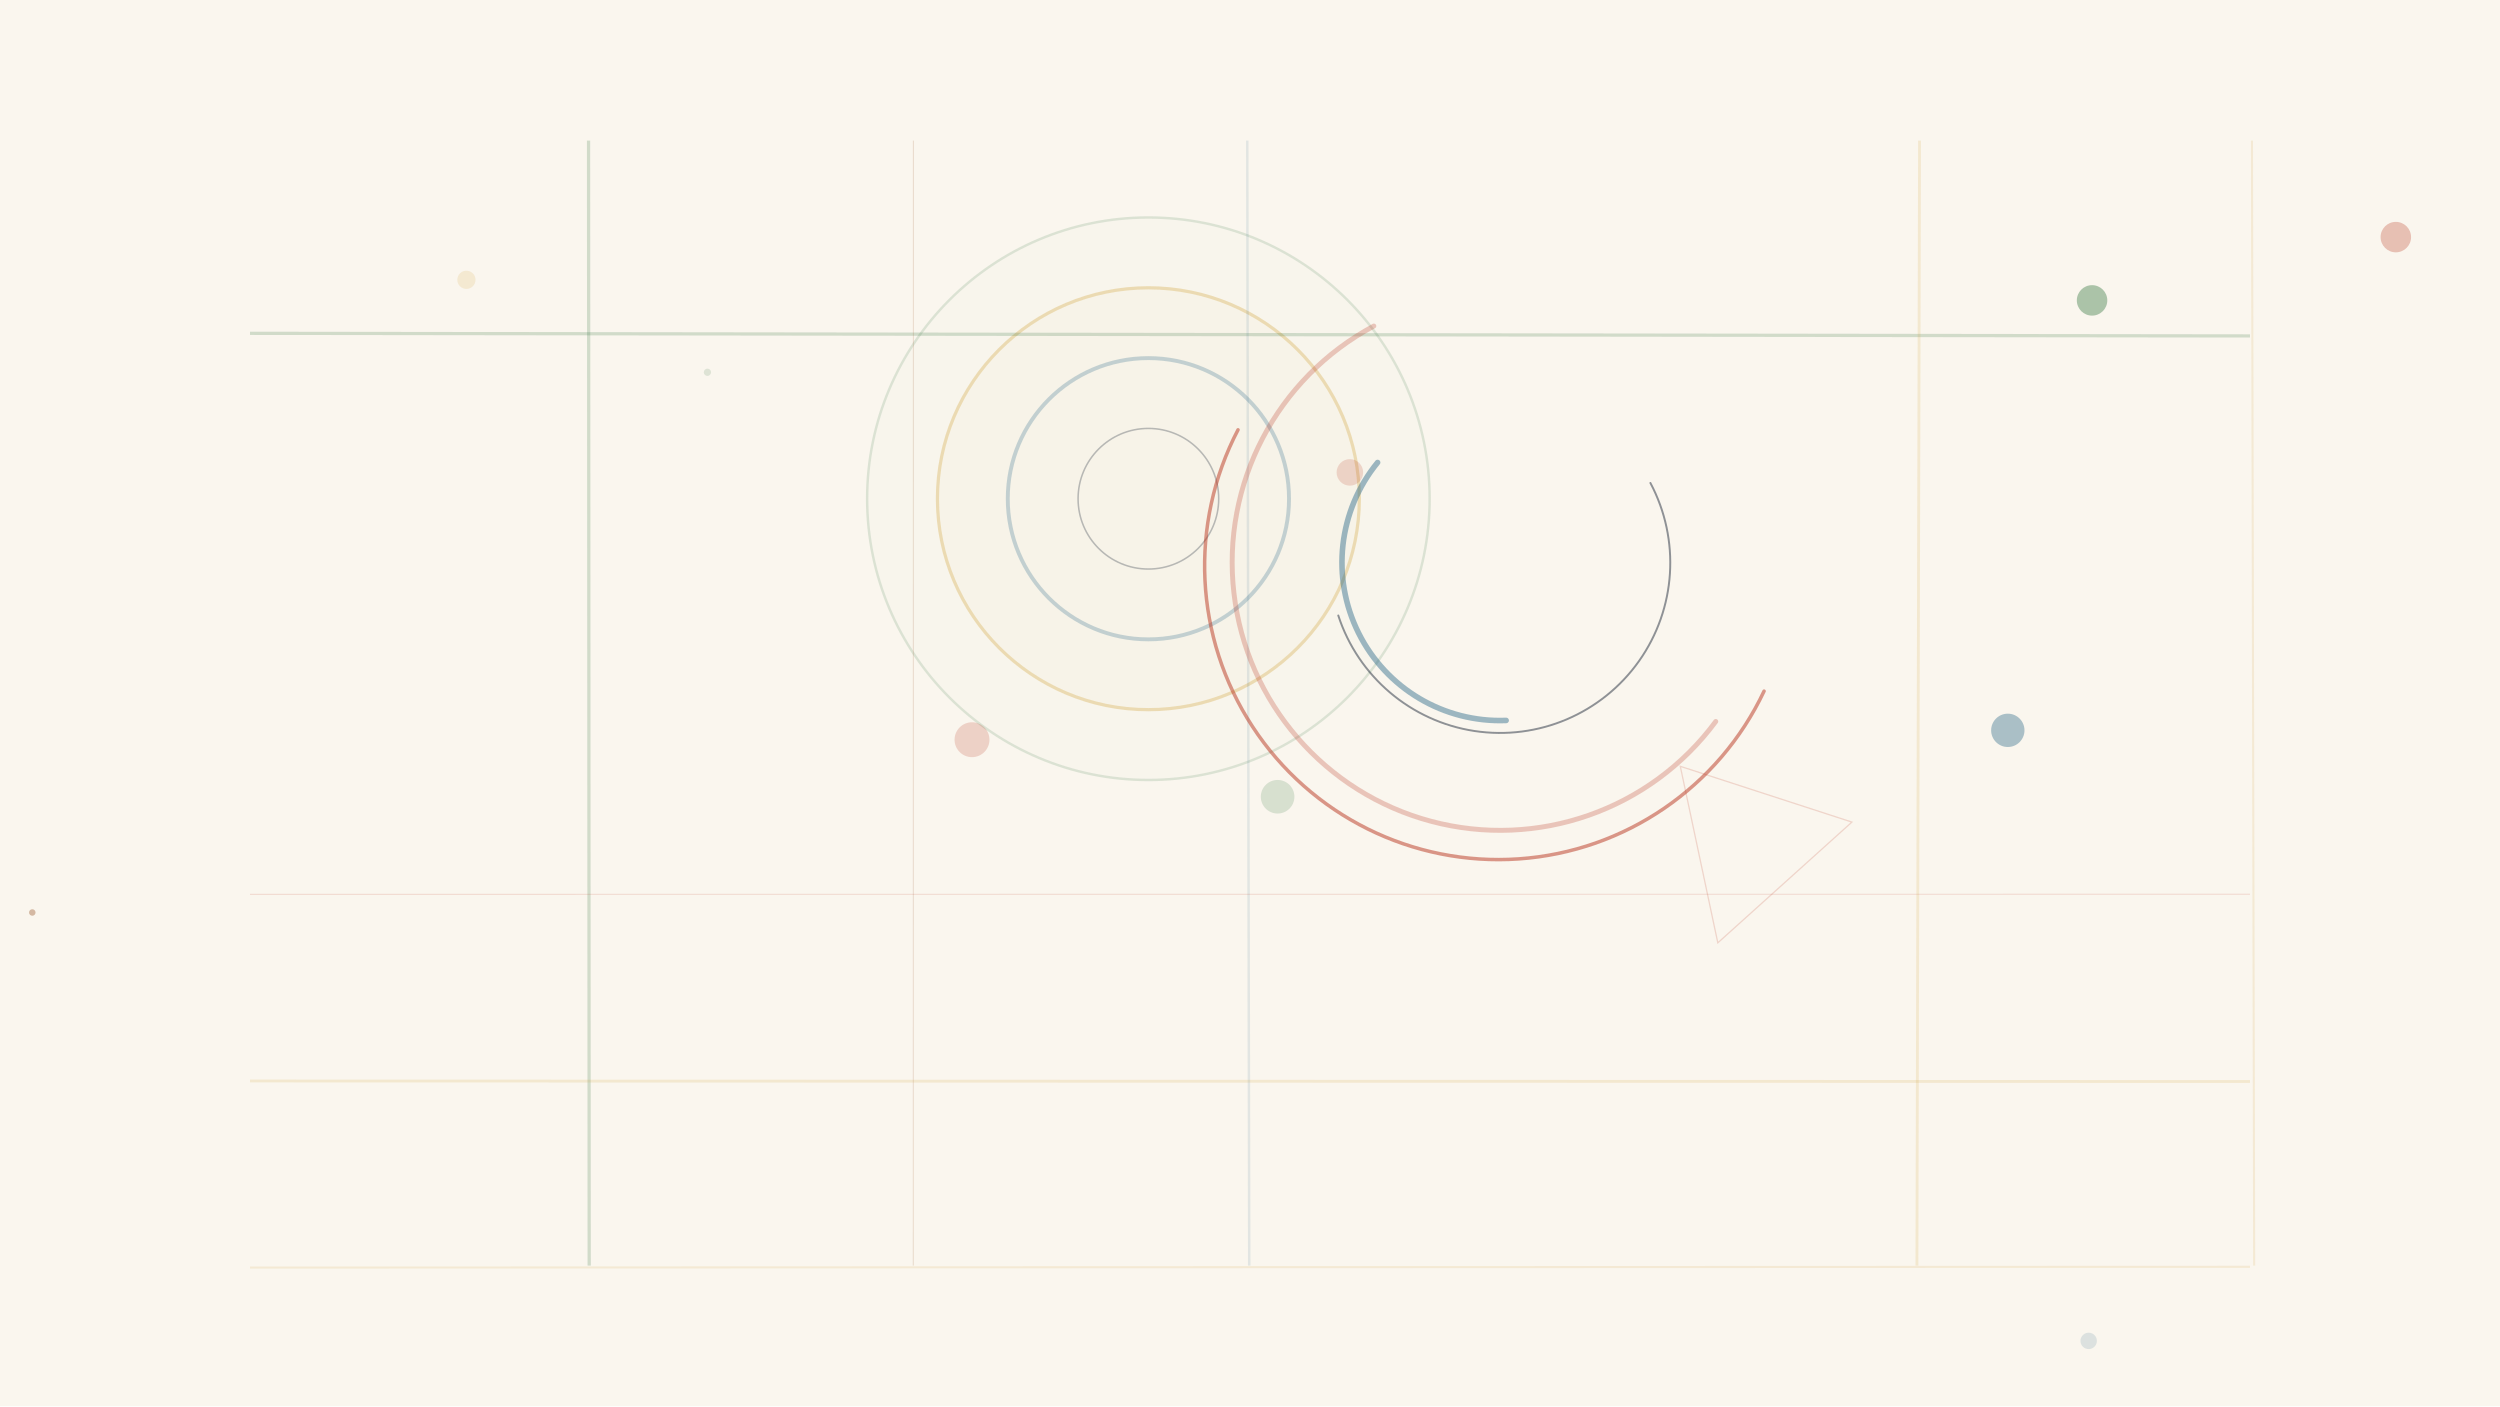
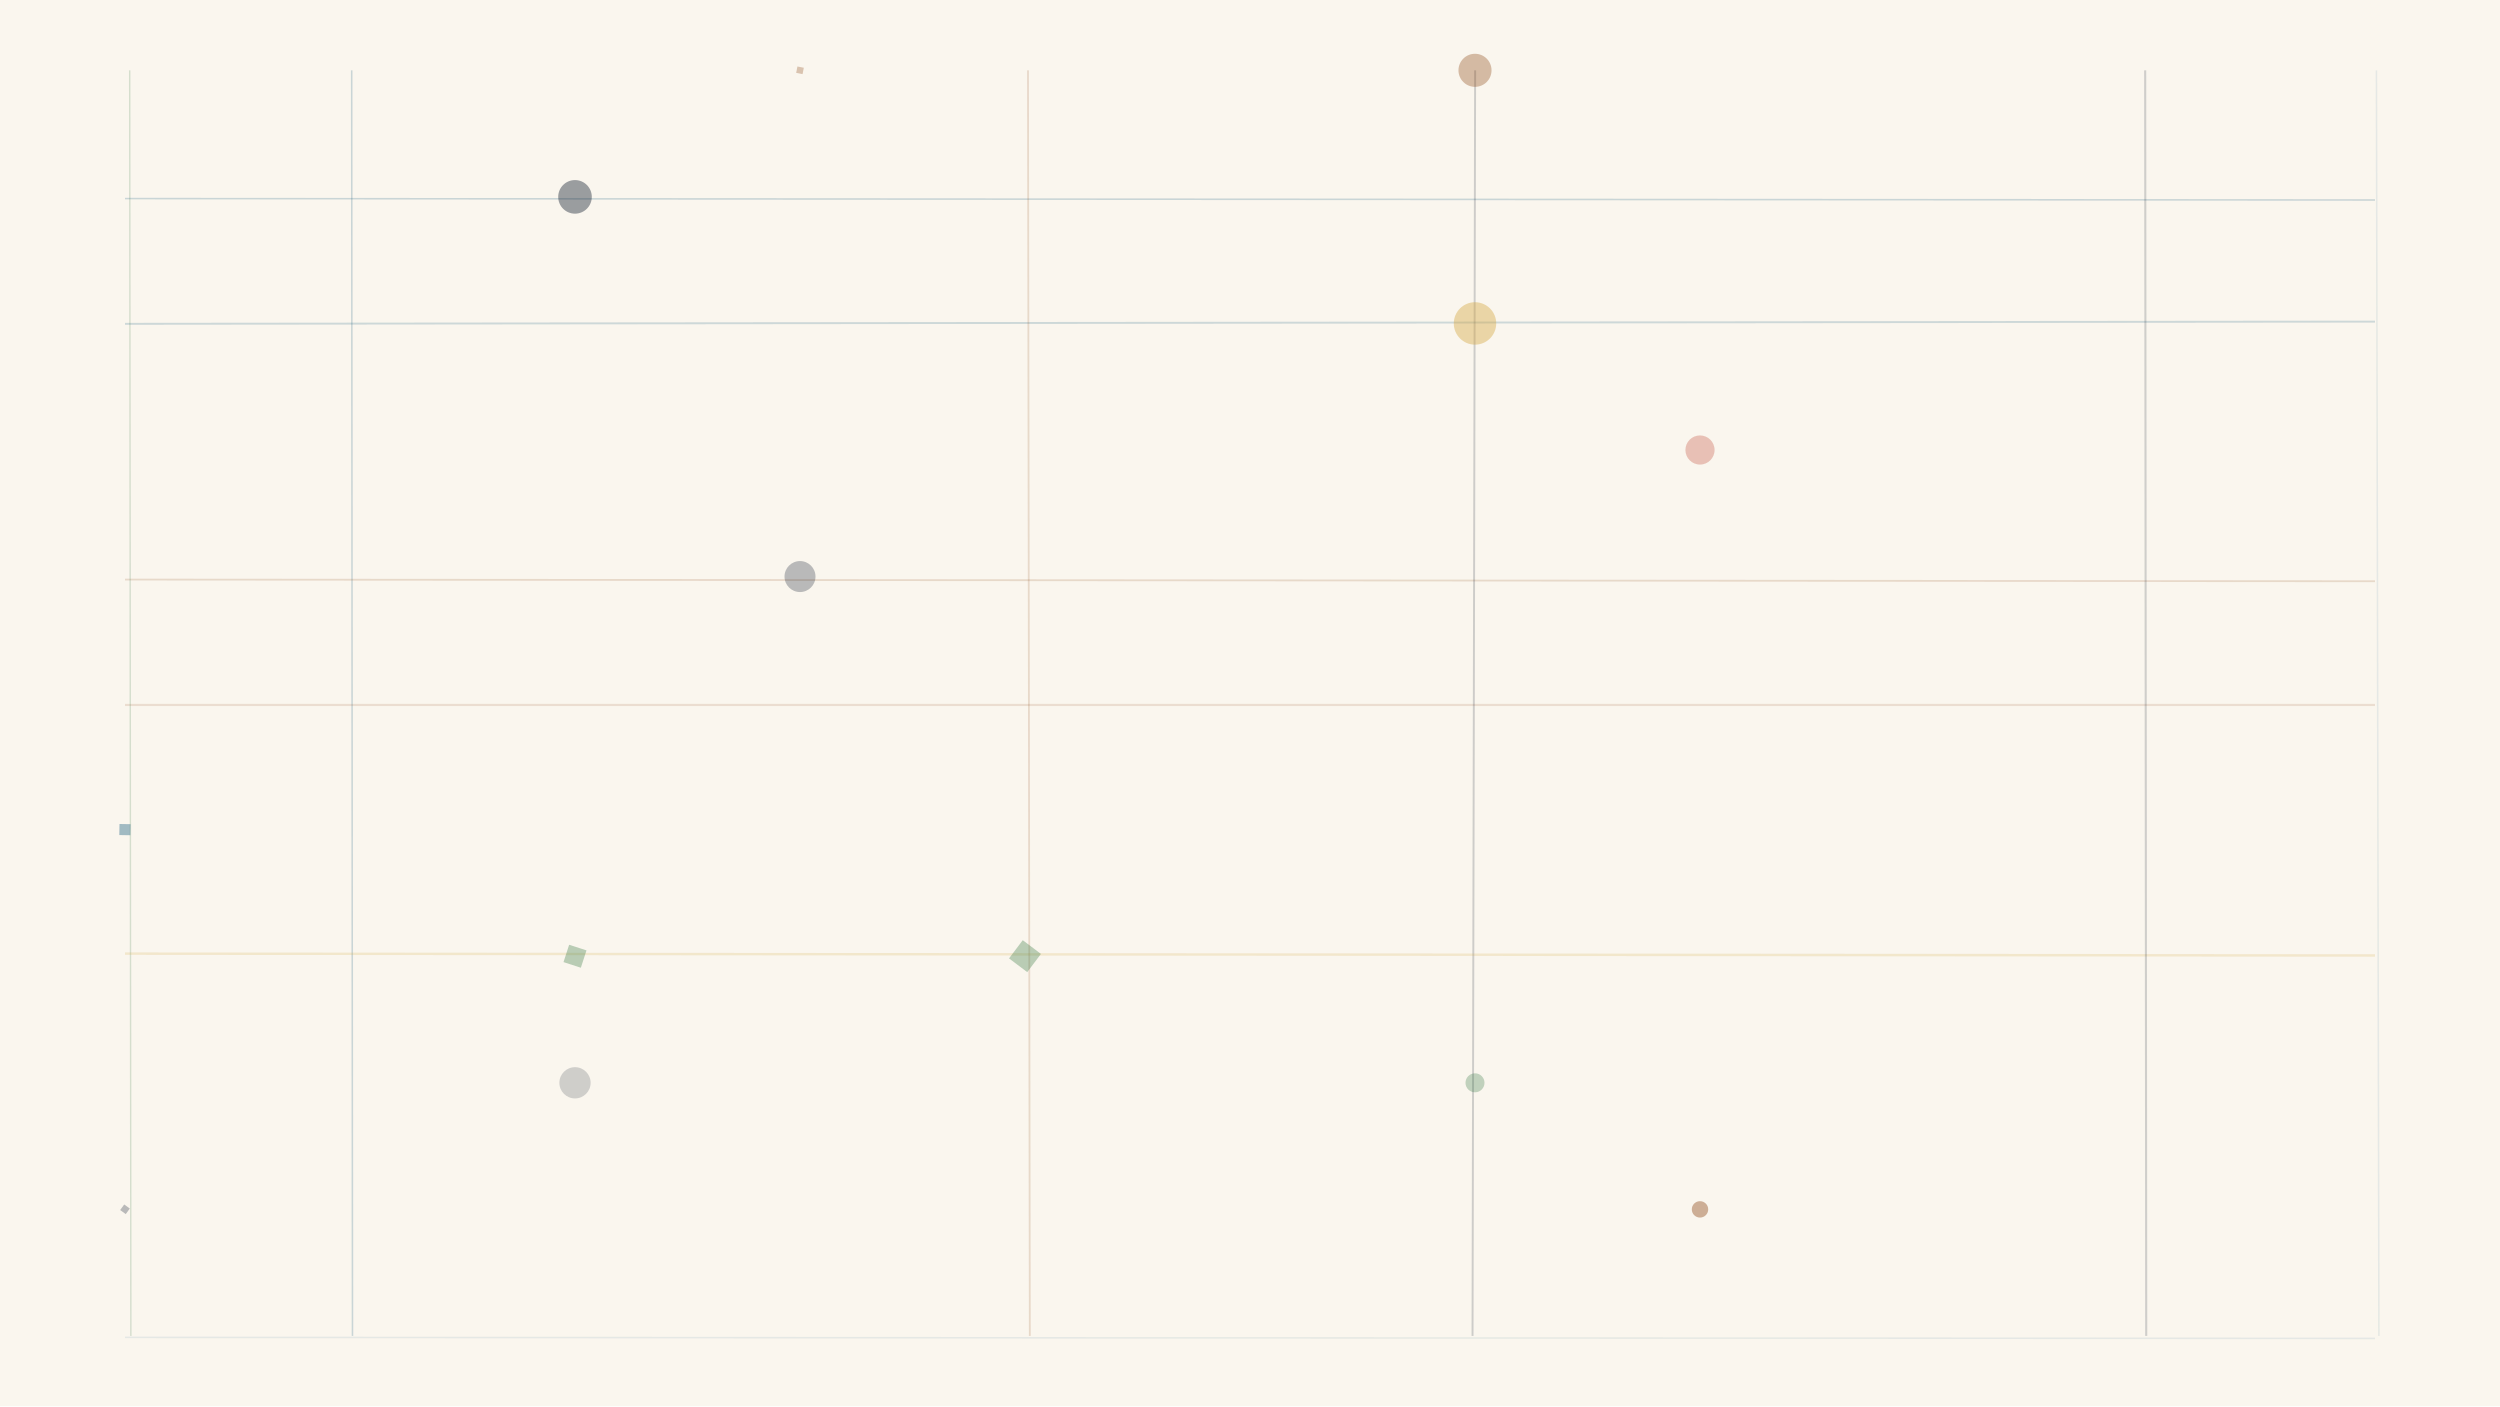
<svg xmlns="http://www.w3.org/2000/svg" viewBox="0 0 1920 1080" width="1920" height="1080">
  <rect width="1920" height="1080" fill="#FAF6EE" />
-   <circle cx="881.964" cy="383.028" r="216.0" fill="#2B7038" fill-opacity="0.06" stroke="#2B7038" stroke-width="1.9" opacity="0.15" />
-   <circle cx="881.964" cy="383.028" r="162.0" fill="#D4A843" fill-opacity="0.06" stroke="#D4A843" stroke-width="2.5" opacity="0.34" />
-   <circle cx="881.964" cy="383.028" r="108.0" fill="none" fill-opacity="0.00" stroke="#1B5E80" stroke-width="3.0" opacity="0.24" />
-   <circle cx="881.964" cy="383.028" r="54.0" fill="none" fill-opacity="0.00" stroke="#0A1628" stroke-width="1.2" opacity="0.27" />
-   <line x1="192" y1="256.0" x2="1728" y2="258.0" stroke="#2B7038" stroke-width="2.5" opacity="0.20" />
-   <line x1="452.0" y1="108" x2="452.5" y2="972" stroke="#2B7038" stroke-width="2.5" opacity="0.20" />
-   <line x1="701.5" y1="108" x2="701.4" y2="972" stroke="#8B4513" stroke-width="0.8" opacity="0.16" />
-   <line x1="957.9" y1="108" x2="959.4" y2="972" stroke="#1B5E80" stroke-width="1.9" opacity="0.11" />
-   <line x1="192" y1="686.9" x2="1728" y2="686.8" stroke="#B7311A" stroke-width="0.9" opacity="0.13" />
-   <line x1="192" y1="830.2" x2="1728" y2="830.6" stroke="#D4A843" stroke-width="2.2" opacity="0.18" />
-   <line x1="1474.2" y1="108" x2="1472.2" y2="972" stroke="#D4A843" stroke-width="2.2" opacity="0.18" />
-   <line x1="192" y1="973.5" x2="1728" y2="972.9" stroke="#D4A843" stroke-width="1.6" opacity="0.16" />
-   <line x1="1729.5" y1="108" x2="1731.2" y2="972" stroke="#D4A843" stroke-width="1.6" opacity="0.16" />
-   <path d="M 1317.7 554.1 A 205.8 205.8 0 1 1 1055.1 250.4" fill="none" stroke="#B7311A" stroke-width="3.8" opacity="0.25" stroke-linecap="round" />
-   <path d="M 1267.5 370.9 A 130.7 130.7 0 1 1 1027.8 472.7" fill="none" stroke="#0A1628" stroke-width="1.5" opacity="0.45" stroke-linecap="round" />
-   <path d="M 1156.7 553.3 A 121.4 121.4 0 0 1 1058.0 355.2" fill="none" stroke="#1B5E80" stroke-width="4.3" opacity="0.42" stroke-linecap="round" />
-   <path d="M 1354.8 530.8 A 225.6 225.6 0 1 1 950.8 330.1" fill="none" stroke="#B7311A" stroke-width="2.7" opacity="0.49" stroke-linecap="round" />
-   <circle cx="981.2" cy="611.9" r="12.9" fill="#2B7038" opacity="0.17" />
-   <circle cx="24.8" cy="700.8" r="2.5" fill="#8B4513" opacity="0.35" />
-   <circle cx="1606.7" cy="230.7" r="11.7" fill="#2B7038" opacity="0.38" />
-   <circle cx="1036.7" cy="362.8" r="10.2" fill="#B7311A" opacity="0.17" />
-   <circle cx="1542.0" cy="560.9" r="12.8" fill="#1B5E80" opacity="0.36" />
-   <circle cx="543.3" cy="285.9" r="2.8" fill="#2B7038" opacity="0.14" />
-   <circle cx="358.2" cy="214.9" r="7.0" fill="#D4A843" opacity="0.17" />
-   <circle cx="746.5" cy="568.1" r="13.4" fill="#B7311A" opacity="0.19" />
-   <circle cx="1604.1" cy="1029.8" r="6.3" fill="#1B5E80" opacity="0.14" />
-   <circle cx="1840.0" cy="182.1" r="11.7" fill="#B7311A" opacity="0.28" />
-   <polygon points="1344.0,568.0 1413.3,688.0 1274.7,688.0" fill="none" stroke="#B7311A" stroke-width="1" opacity="0.17" transform="rotate(78 1344 648)" />
+   <line x1="99.6" y1="54" x2="100.5" y2="1026" stroke="#2B7038" stroke-width="1.1" opacity="0.18" />
+   <line x1="96" y1="152.5" x2="1824" y2="153.6" stroke="#1B5E80" stroke-width="1.2" opacity="0.22" />
+   <line x1="270.1" y1="54" x2="270.7" y2="1026" stroke="#1B5E80" stroke-width="1.2" opacity="0.22" />
+   <line x1="96" y1="248.7" x2="1824" y2="247.0" stroke="#1B5E80" stroke-width="1.5" opacity="0.20" />
+   <line x1="96" y1="445.1" x2="1824" y2="446.4" stroke="#8B4513" stroke-width="1.4" opacity="0.17" />
+   <line x1="789.5" y1="54" x2="790.9" y2="1026" stroke="#8B4513" stroke-width="1.4" opacity="0.17" />
+   <line x1="96" y1="541.4" x2="1824" y2="541.4" stroke="#8B4513" stroke-width="1.7" opacity="0.14" />
+   <line x1="1132.9" y1="54" x2="1130.9" y2="1026" stroke="#0A1628" stroke-width="1.5" opacity="0.19" />
+   <line x1="96" y1="732.4" x2="1824" y2="733.8" stroke="#D4A843" stroke-width="1.9" opacity="0.20" />
+   <line x1="1647.5" y1="54" x2="1648.3" y2="1026" stroke="#0A1628" stroke-width="1.6" opacity="0.18" />
+   <line x1="96" y1="1027.1" x2="1824" y2="1027.9" stroke="#1B5E80" stroke-width="1.2" opacity="0.09" />
+   <line x1="1825.1" y1="54" x2="1827.0" y2="1026" stroke="#1B5E80" stroke-width="1.2" opacity="0.09" />
+   <rect x="91.7" y="632.9" width="8.5" height="8.5" fill="#1B5E80" opacity="0.40" transform="rotate(1 96.0 637.2)" />
+   <rect x="93.3" y="926.1" width="5.3" height="5.3" fill="#0A1628" opacity="0.27" transform="rotate(36 96.0 928.8)" />
+   <circle cx="441.6" cy="151.2" r="12.9" fill="#0A1628" opacity="0.40" />
+   <rect x="434.6" y="727.4" width="14.0" height="14.0" fill="#2B7038" opacity="0.32" transform="rotate(18 441.6 734.4)" />
+   <circle cx="441.6" cy="831.6" r="12.0" fill="#0A1628" opacity="0.18" />
+   <rect x="611.9" y="51.5" width="5.0" height="5.0" fill="#8B4513" opacity="0.29" transform="rotate(11 614.4 54.0)" />
+   <circle cx="614.4" cy="442.8" r="11.9" fill="#0A1628" opacity="0.27" />
+   <rect x="778.4" y="725.6" width="17.5" height="17.5" fill="#2B7038" opacity="0.32" transform="rotate(37 787.2 734.4)" />
+   <circle cx="1132.8" cy="54.0" r="12.7" fill="#8B4513" opacity="0.34" />
+   <circle cx="1132.8" cy="248.4" r="16.3" fill="#D4A843" opacity="0.42" />
+   <circle cx="1132.8" cy="831.6" r="7.3" fill="#2B7038" opacity="0.28" />
+   <circle cx="1305.6" cy="345.6" r="11.2" fill="#B7311A" opacity="0.27" />
+   <circle cx="1305.6" cy="928.8" r="6.3" fill="#8B4513" opacity="0.41" />
</svg>
